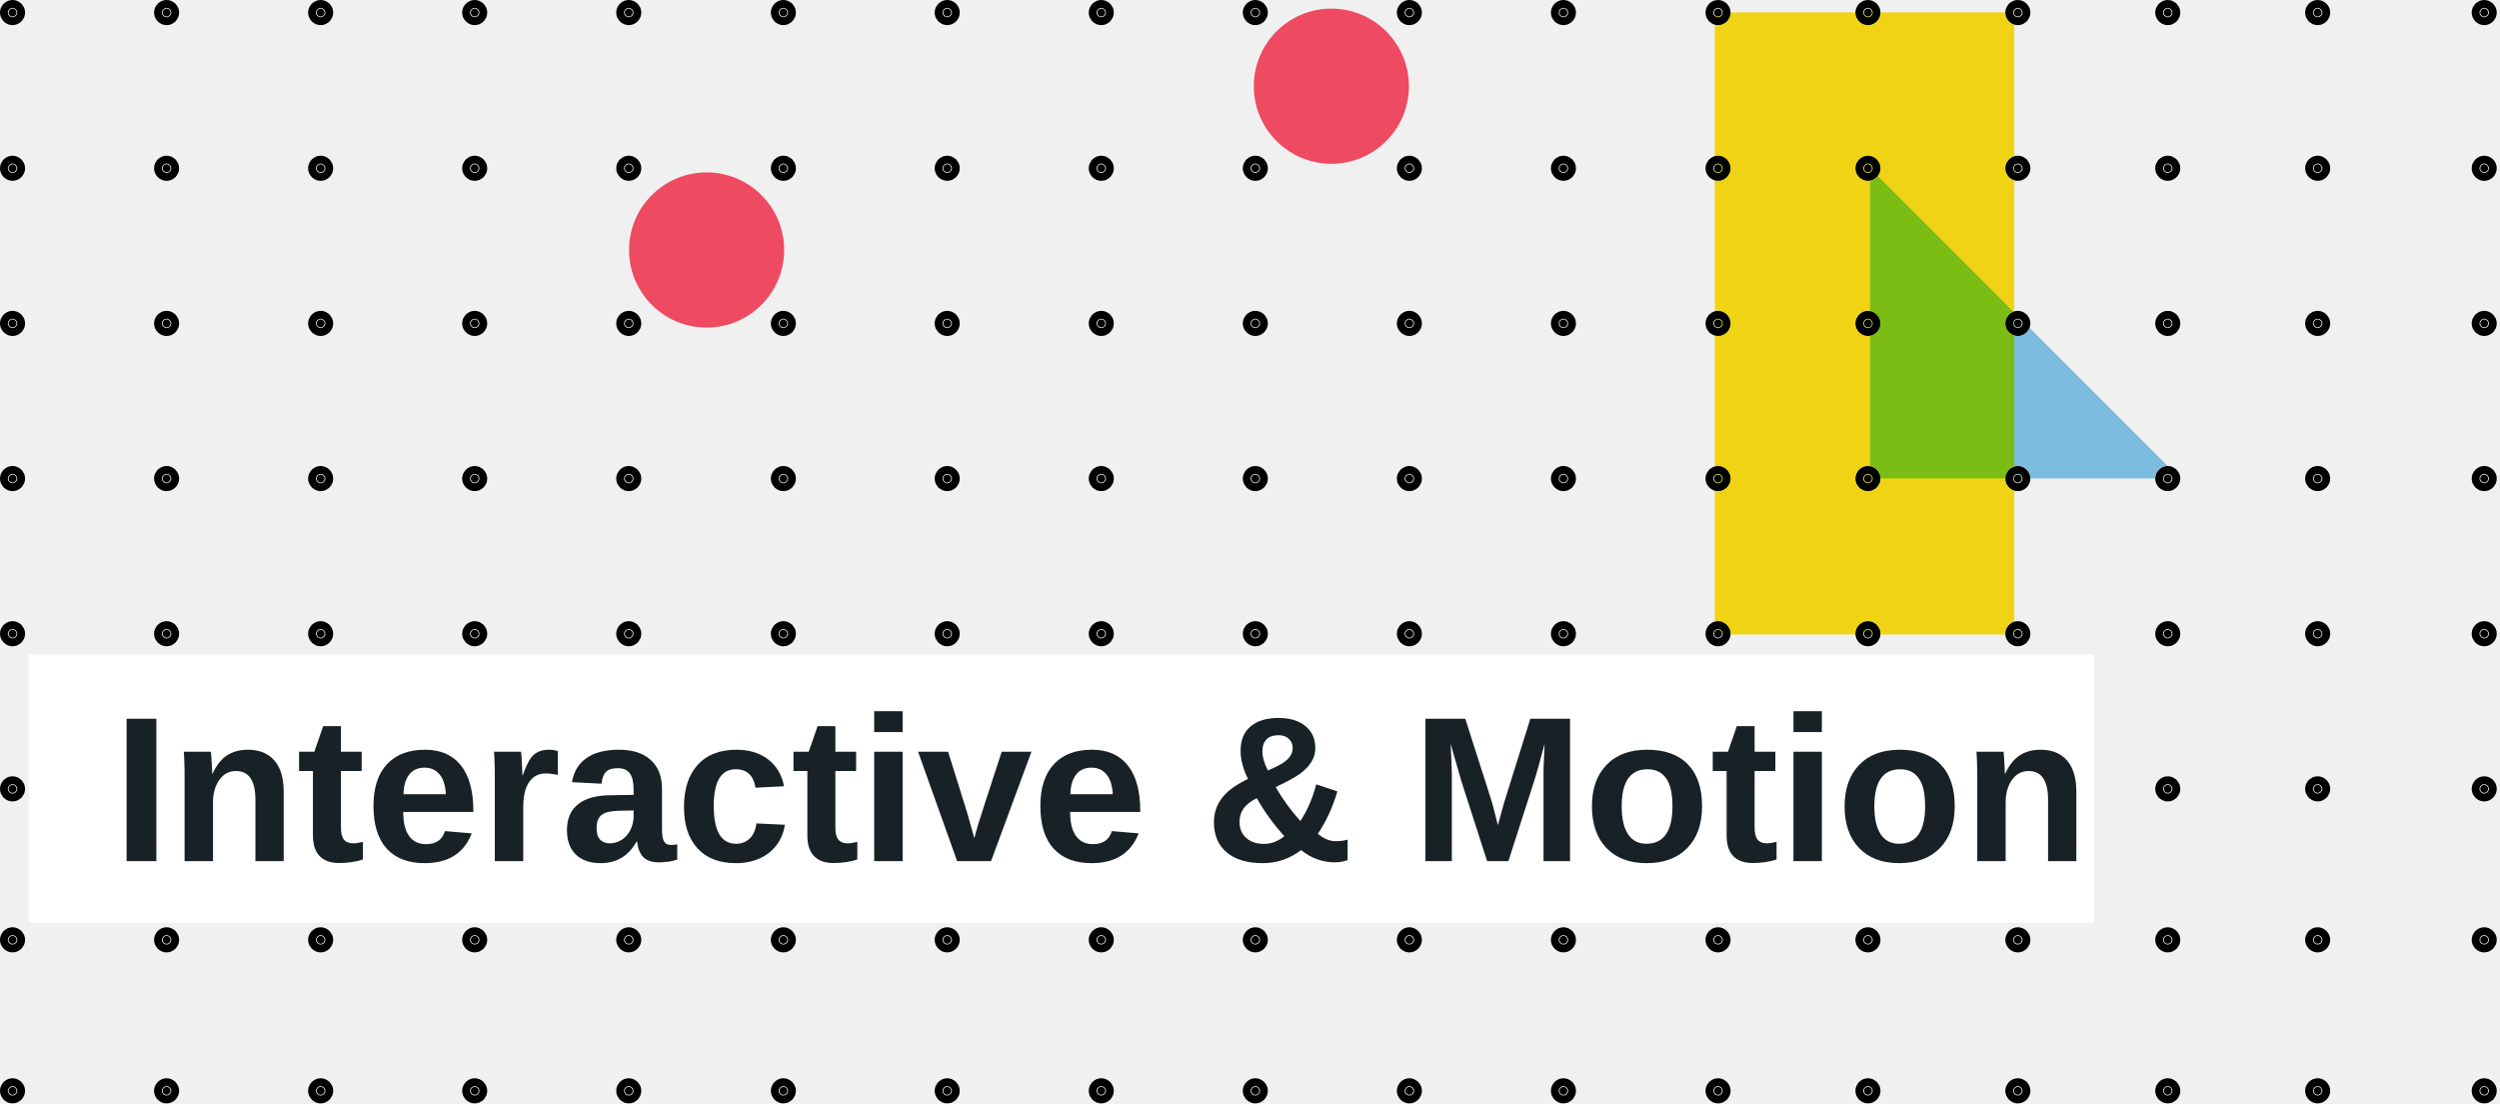
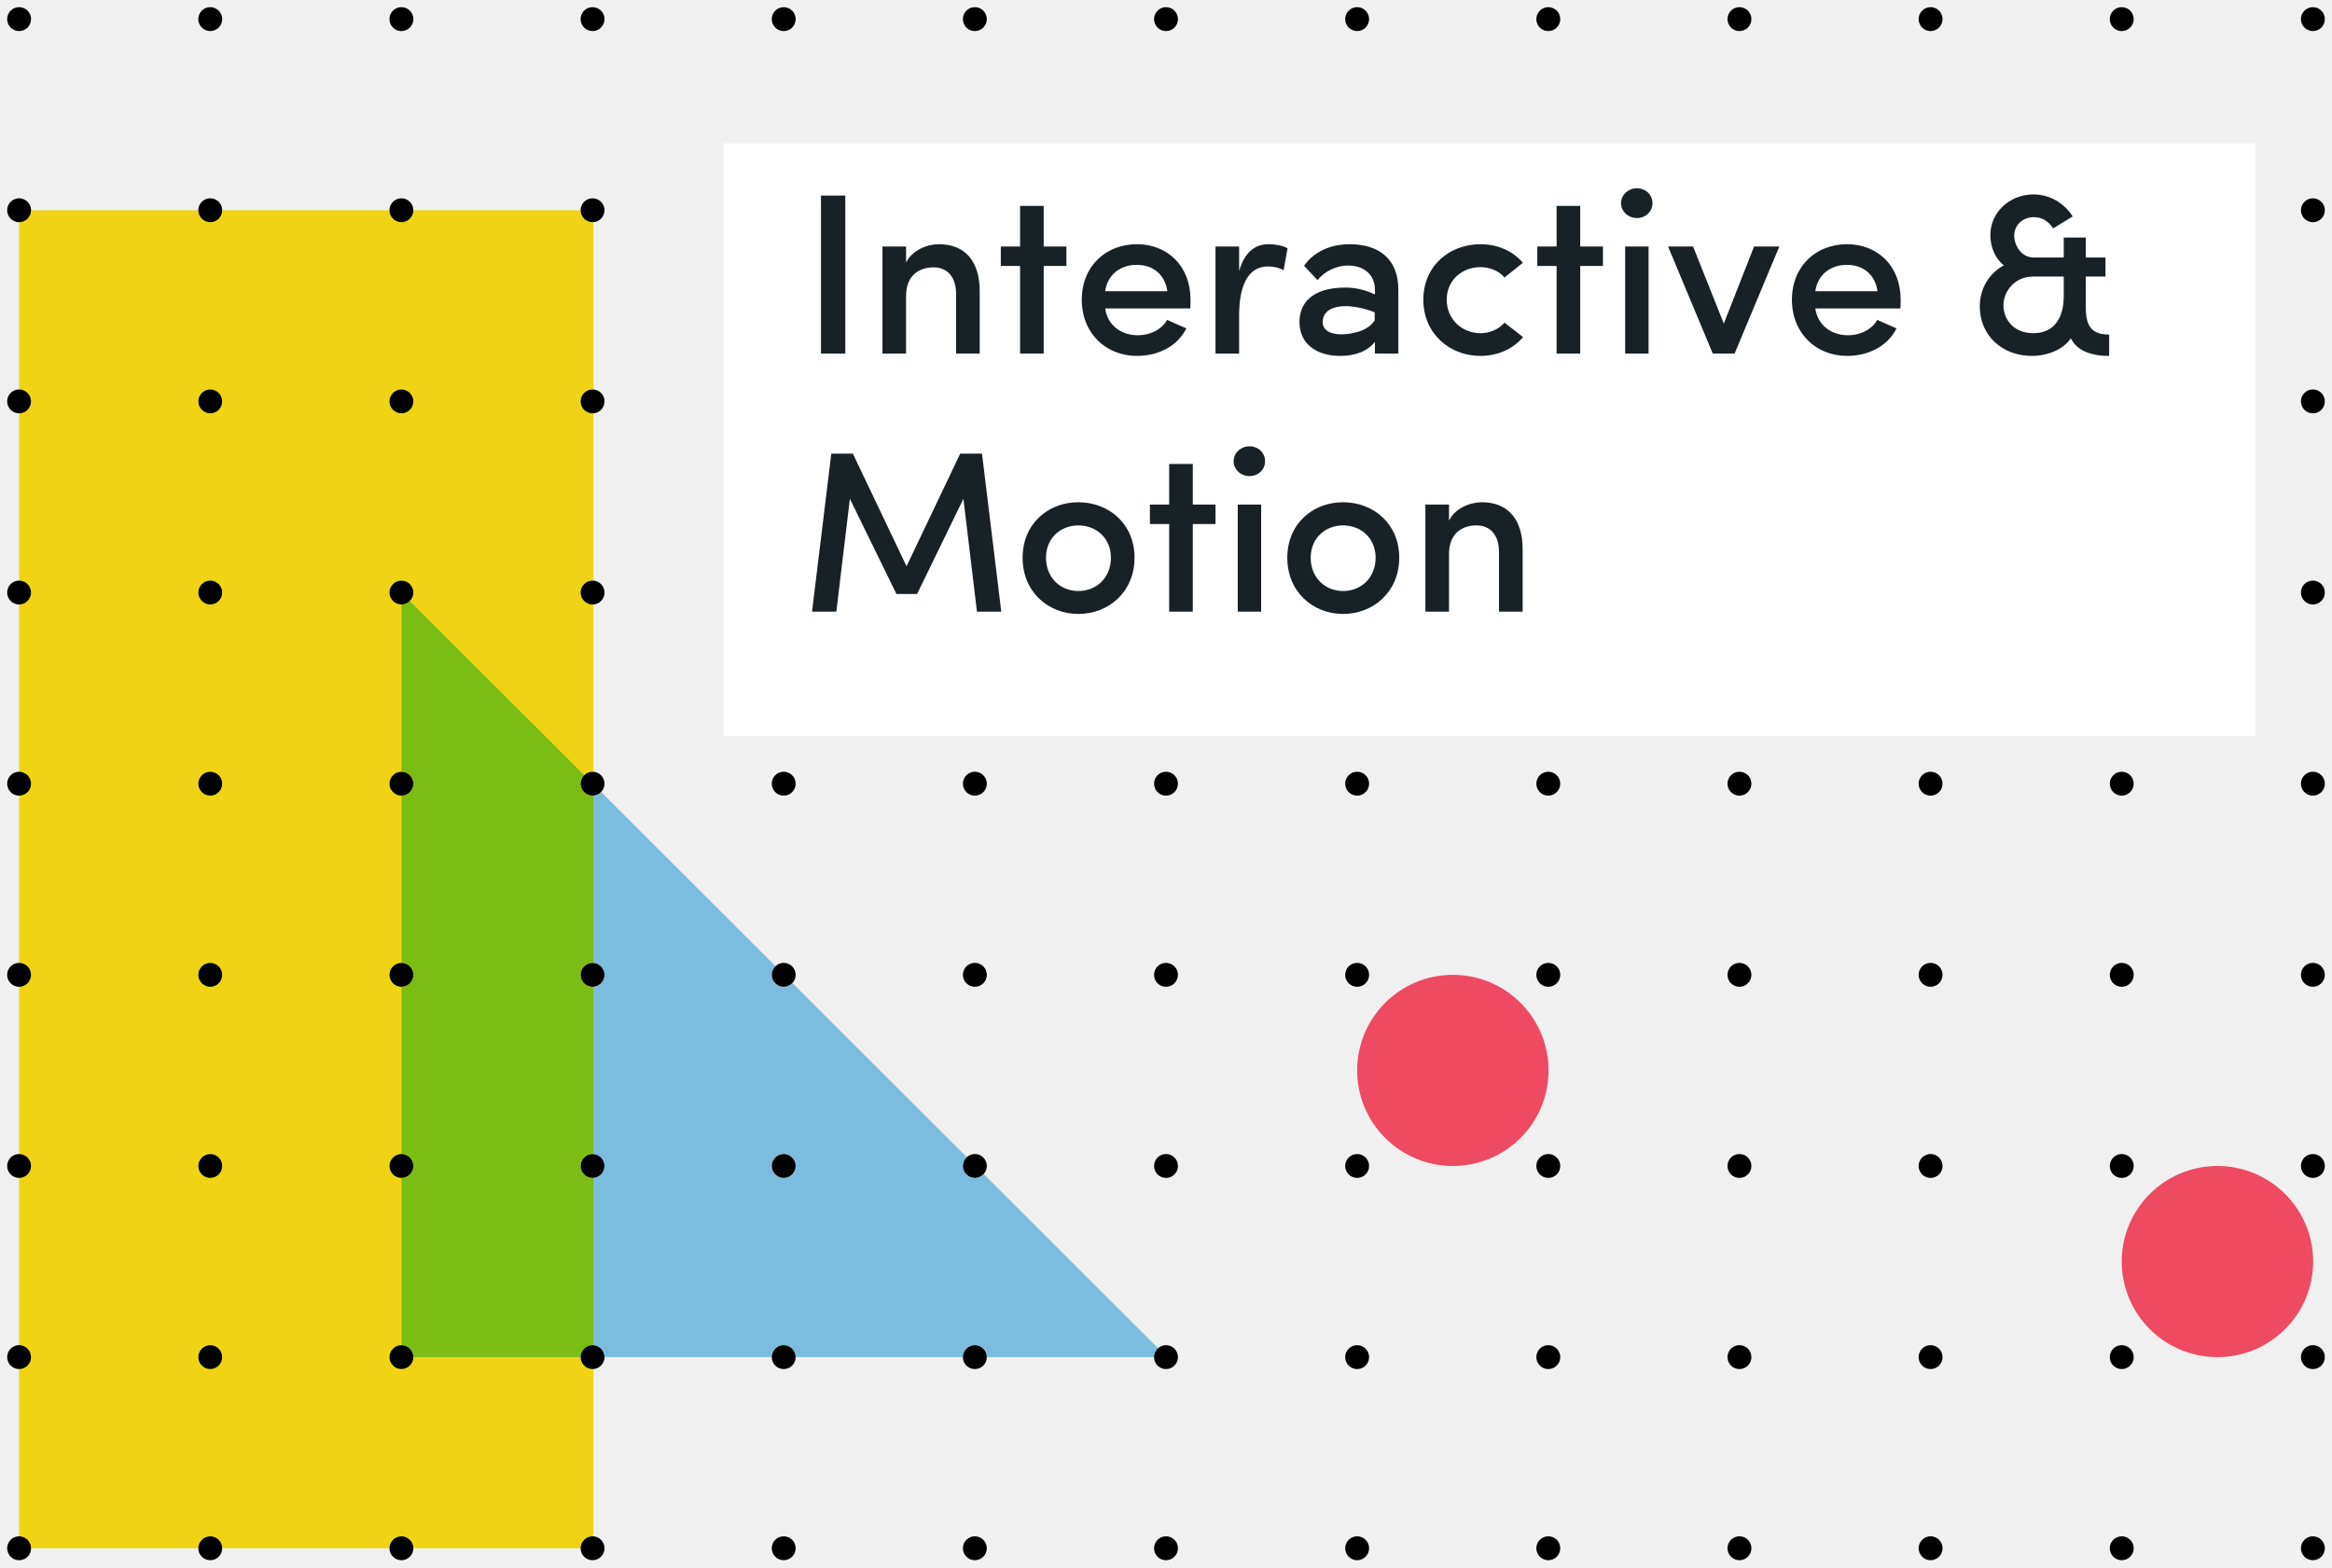
- <svg xmlns="http://www.w3.org/2000/svg" width="290px" height="128px" viewBox="0 0 290 128" version="1.1">
+ <svg xmlns="http://www.w3.org/2000/svg" width="244px" height="164px" viewBox="0 0 244 164" version="1.1">
  <defs />
-   <g id="Page-1" stroke="none" stroke-width="1" fill="none" fill-rule="evenodd">
+   <g id="Page-1-Copy" stroke="none" stroke-width="1" fill="none" fill-rule="evenodd">
    <g id="interactive-mobile">
-       <g id="Communication-Banner-Copy-5" transform="translate(1, 1)">
-         <g id="Block" stroke="#000000" stroke-width="2" fill="#000000">
-           <ellipse id="Oval" cx="89.907" cy="90.508" rx="0.455" ry="0.458" />
-           <ellipse id="Oval" cx="89.907" cy="72.511" rx="0.455" ry="0.458" />
-           <ellipse id="Oval" cx="89.907" cy="54.514" rx="0.455" ry="0.458" />
-           <ellipse id="Oval" cx="89.907" cy="36.517" rx="0.455" ry="0.458" />
-           <ellipse id="Oval" cx="89.907" cy="18.52" rx="0.455" ry="0.458" />
-           <ellipse id="Oval" cx="89.907" cy="0.458" rx="0.455" ry="0.458" />
-           <ellipse id="Oval" cx="71.965" cy="90.508" rx="0.455" ry="0.458" />
-           <ellipse id="Oval" cx="71.965" cy="72.511" rx="0.455" ry="0.458" />
-           <ellipse id="Oval" cx="71.965" cy="54.514" rx="0.455" ry="0.458" />
-           <ellipse id="Oval" cx="71.965" cy="36.517" rx="0.455" ry="0.458" />
-           <ellipse id="Oval" cx="71.965" cy="18.52" rx="0.455" ry="0.458" />
-           <ellipse id="Oval" cx="71.965" cy="0.458" rx="0.455" ry="0.458" />
-           <ellipse id="Oval" cx="54.087" cy="90.508" rx="0.455" ry="0.458" />
-           <ellipse id="Oval" cx="54.087" cy="72.511" rx="0.455" ry="0.458" />
-           <ellipse id="Oval" cx="54.087" cy="54.514" rx="0.455" ry="0.458" />
-           <ellipse id="Oval" cx="54.087" cy="36.517" rx="0.455" ry="0.458" />
-           <ellipse id="Oval" cx="54.087" cy="18.52" rx="0.455" ry="0.458" />
-           <ellipse id="Oval" cx="54.087" cy="0.458" rx="0.455" ry="0.458" />
-           <ellipse id="Oval" cx="36.21" cy="90.508" rx="0.455" ry="0.458" />
-           <ellipse id="Oval" cx="36.21" cy="72.511" rx="0.455" ry="0.458" />
-           <ellipse id="Oval" cx="36.21" cy="54.514" rx="0.455" ry="0.458" />
-           <ellipse id="Oval" cx="36.21" cy="36.517" rx="0.455" ry="0.458" />
-           <ellipse id="Oval" cx="36.21" cy="18.52" rx="0.455" ry="0.458" />
-           <ellipse id="Oval" cx="36.21" cy="0.458" rx="0.455" ry="0.458" />
-           <ellipse id="Oval" cx="18.332" cy="90.508" rx="0.455" ry="0.458" />
-           <ellipse id="Oval" cx="18.332" cy="72.511" rx="0.455" ry="0.458" />
-           <ellipse id="Oval" cx="18.332" cy="54.514" rx="0.455" ry="0.458" />
-           <ellipse id="Oval" cx="18.332" cy="36.517" rx="0.455" ry="0.458" />
-           <ellipse id="Oval" cx="18.332" cy="18.52" rx="0.455" ry="0.458" />
-           <ellipse id="Oval" cx="18.332" cy="0.458" rx="0.455" ry="0.458" />
-           <ellipse id="Oval" cx="0.455" cy="90.508" rx="0.455" ry="0.458" />
-           <ellipse id="Oval" cx="0.455" cy="72.511" rx="0.455" ry="0.458" />
-           <ellipse id="Oval" cx="0.455" cy="54.514" rx="0.455" ry="0.458" />
-           <ellipse id="Oval" cx="0.455" cy="36.517" rx="0.455" ry="0.458" />
-           <ellipse id="Oval" cx="0.455" cy="18.52" rx="0.455" ry="0.458" />
-           <ellipse id="Oval" cx="0.455" cy="0.458" rx="0.455" ry="0.458" />
-           <ellipse id="Oval" cx="198.373" cy="90.508" rx="0.455" ry="0.458" />
-           <ellipse id="Oval" cx="198.373" cy="72.511" rx="0.455" ry="0.458" />
-           <ellipse id="Oval" cx="198.373" cy="54.514" rx="0.455" ry="0.458" />
-           <ellipse id="Oval" cx="198.373" cy="36.517" rx="0.455" ry="0.458" />
-           <ellipse id="Oval" cx="198.373" cy="18.52" rx="0.455" ry="0.458" />
-           <ellipse id="Oval" cx="198.373" cy="0.458" rx="0.455" ry="0.458" />
-           <ellipse id="Oval" cx="215.769" cy="90.508" rx="0.455" ry="0.458" />
-           <ellipse id="Oval" cx="215.769" cy="72.511" rx="0.455" ry="0.458" />
-           <ellipse id="Oval" cx="215.769" cy="54.514" rx="0.455" ry="0.458" />
-           <ellipse id="Oval" cx="215.769" cy="36.517" rx="0.455" ry="0.458" />
-           <ellipse id="Oval" cx="215.769" cy="18.52" rx="0.455" ry="0.458" />
-           <ellipse id="Oval" cx="215.769" cy="0.458" rx="0.455" ry="0.458" />
-           <ellipse id="Oval" cx="233.165" cy="90.508" rx="0.455" ry="0.458" />
-           <ellipse id="Oval" cx="233.165" cy="72.511" rx="0.455" ry="0.458" />
-           <ellipse id="Oval" cx="233.165" cy="54.514" rx="0.455" ry="0.458" />
-           <ellipse id="Oval" cx="233.165" cy="36.517" rx="0.455" ry="0.458" />
-           <ellipse id="Oval" cx="233.165" cy="18.52" rx="0.455" ry="0.458" />
-           <ellipse id="Oval" cx="233.165" cy="0.458" rx="0.455" ry="0.458" />
-           <ellipse id="Oval" cx="250.561" cy="90.508" rx="0.455" ry="0.458" />
-           <ellipse id="Oval" cx="250.561" cy="72.511" rx="0.455" ry="0.458" />
-           <ellipse id="Oval" cx="250.561" cy="54.514" rx="0.455" ry="0.458" />
-           <ellipse id="Oval" cx="250.561" cy="36.517" rx="0.455" ry="0.458" />
-           <ellipse id="Oval" cx="250.561" cy="18.52" rx="0.455" ry="0.458" />
-           <ellipse id="Oval" cx="250.561" cy="0.458" rx="0.455" ry="0.458" />
-           <ellipse id="Oval" cx="267.957" cy="90.508" rx="0.455" ry="0.458" />
-           <ellipse id="Oval" cx="267.957" cy="72.511" rx="0.455" ry="0.458" />
-           <ellipse id="Oval" cx="267.957" cy="54.514" rx="0.455" ry="0.458" />
-           <ellipse id="Oval" cx="267.957" cy="36.517" rx="0.455" ry="0.458" />
-           <ellipse id="Oval" cx="267.957" cy="18.52" rx="0.455" ry="0.458" />
-           <ellipse id="Oval" cx="267.957" cy="0.458" rx="0.455" ry="0.458" />
-           <ellipse id="Oval" cx="287.286" cy="90.508" rx="0.455" ry="0.458" />
-           <ellipse id="Oval" cx="287.286" cy="72.511" rx="0.455" ry="0.458" />
-           <ellipse id="Oval" cx="287.286" cy="54.514" rx="0.455" ry="0.458" />
-           <ellipse id="Oval" cx="287.286" cy="36.517" rx="0.455" ry="0.458" />
-           <ellipse id="Oval" cx="287.286" cy="18.52" rx="0.455" ry="0.458" />
-           <ellipse id="Oval" cx="287.286" cy="0.458" rx="0.455" ry="0.458" />
-           <ellipse id="Oval" cx="180.431" cy="90.508" rx="0.455" ry="0.458" />
-           <ellipse id="Oval" cx="180.431" cy="72.511" rx="0.455" ry="0.458" />
-           <ellipse id="Oval" cx="180.431" cy="54.514" rx="0.455" ry="0.458" />
-           <ellipse id="Oval" cx="180.431" cy="36.517" rx="0.455" ry="0.458" />
-           <ellipse id="Oval" cx="180.431" cy="18.52" rx="0.455" ry="0.458" />
-           <ellipse id="Oval" cx="180.431" cy="0.458" rx="0.455" ry="0.458" />
-           <ellipse id="Oval" cx="162.554" cy="90.508" rx="0.455" ry="0.458" />
-           <ellipse id="Oval" cx="162.554" cy="72.511" rx="0.455" ry="0.458" />
-           <ellipse id="Oval" cx="162.554" cy="54.514" rx="0.455" ry="0.458" />
-           <ellipse id="Oval" cx="162.554" cy="36.517" rx="0.455" ry="0.458" />
-           <ellipse id="Oval" cx="162.554" cy="18.52" rx="0.455" ry="0.458" />
-           <ellipse id="Oval" cx="162.554" cy="0.458" rx="0.455" ry="0.458" />
-           <ellipse id="Oval" cx="144.676" cy="90.508" rx="0.455" ry="0.458" />
-           <ellipse id="Oval" cx="144.676" cy="72.511" rx="0.455" ry="0.458" />
-           <ellipse id="Oval" cx="144.676" cy="54.514" rx="0.455" ry="0.458" />
-           <ellipse id="Oval" cx="144.676" cy="36.517" rx="0.455" ry="0.458" />
-           <ellipse id="Oval" cx="144.676" cy="18.52" rx="0.455" ry="0.458" />
-           <ellipse id="Oval" cx="144.676" cy="0.458" rx="0.455" ry="0.458" />
-           <ellipse id="Oval" cx="126.799" cy="90.508" rx="0.455" ry="0.458" />
-           <ellipse id="Oval" cx="126.799" cy="72.511" rx="0.455" ry="0.458" />
-           <ellipse id="Oval" cx="126.799" cy="54.514" rx="0.455" ry="0.458" />
-           <ellipse id="Oval" cx="126.799" cy="36.517" rx="0.455" ry="0.458" />
-           <ellipse id="Oval" cx="126.799" cy="18.52" rx="0.455" ry="0.458" />
-           <ellipse id="Oval" cx="126.799" cy="0.458" rx="0.455" ry="0.458" />
-           <ellipse id="Oval" cx="108.921" cy="90.508" rx="0.455" ry="0.458" />
-           <ellipse id="Oval" cx="89.907" cy="108.021" rx="0.455" ry="0.458" />
-           <ellipse id="Oval" cx="71.965" cy="108.021" rx="0.455" ry="0.458" />
-           <ellipse id="Oval" cx="54.087" cy="108.021" rx="0.455" ry="0.458" />
-           <ellipse id="Oval" cx="36.21" cy="108.021" rx="0.455" ry="0.458" />
-           <ellipse id="Oval" cx="18.332" cy="108.021" rx="0.455" ry="0.458" />
-           <ellipse id="Oval" cx="0.455" cy="108.021" rx="0.455" ry="0.458" />
-           <ellipse id="Oval" cx="198.373" cy="108.021" rx="0.455" ry="0.458" />
-           <ellipse id="Oval" cx="215.769" cy="108.021" rx="0.455" ry="0.458" />
-           <ellipse id="Oval" cx="233.165" cy="108.021" rx="0.455" ry="0.458" />
-           <ellipse id="Oval" cx="250.561" cy="108.021" rx="0.455" ry="0.458" />
-           <ellipse id="Oval" cx="267.957" cy="108.021" rx="0.455" ry="0.458" />
-           <ellipse id="Oval" cx="287.286" cy="108.021" rx="0.455" ry="0.458" />
-           <ellipse id="Oval" cx="180.431" cy="108.021" rx="0.455" ry="0.458" />
-           <ellipse id="Oval" cx="162.554" cy="108.021" rx="0.455" ry="0.458" />
-           <ellipse id="Oval" cx="144.676" cy="108.021" rx="0.455" ry="0.458" />
-           <ellipse id="Oval" cx="126.799" cy="108.021" rx="0.455" ry="0.458" />
-           <ellipse id="Oval" cx="108.921" cy="108.021" rx="0.455" ry="0.458" />
-           <ellipse id="Oval" cx="89.907" cy="125.535" rx="0.455" ry="0.458" />
-           <ellipse id="Oval" cx="71.965" cy="125.535" rx="0.455" ry="0.458" />
-           <ellipse id="Oval" cx="54.087" cy="125.535" rx="0.455" ry="0.458" />
-           <ellipse id="Oval" cx="36.21" cy="125.535" rx="0.455" ry="0.458" />
-           <ellipse id="Oval" cx="18.332" cy="125.535" rx="0.455" ry="0.458" />
-           <ellipse id="Oval" cx="0.455" cy="125.535" rx="0.455" ry="0.458" />
-           <ellipse id="Oval" cx="198.373" cy="125.535" rx="0.455" ry="0.458" />
-           <ellipse id="Oval" cx="215.769" cy="125.535" rx="0.455" ry="0.458" />
-           <ellipse id="Oval" cx="233.165" cy="125.535" rx="0.455" ry="0.458" />
-           <ellipse id="Oval" cx="250.561" cy="125.535" rx="0.455" ry="0.458" />
-           <ellipse id="Oval" cx="267.957" cy="125.535" rx="0.455" ry="0.458" />
-           <ellipse id="Oval" cx="287.286" cy="125.535" rx="0.455" ry="0.458" />
-           <ellipse id="Oval" cx="180.431" cy="125.535" rx="0.455" ry="0.458" />
-           <ellipse id="Oval" cx="162.554" cy="125.535" rx="0.455" ry="0.458" />
-           <ellipse id="Oval" cx="144.676" cy="125.535" rx="0.455" ry="0.458" />
-           <ellipse id="Oval" cx="126.799" cy="125.535" rx="0.455" ry="0.458" />
-           <ellipse id="Oval" cx="108.921" cy="125.535" rx="0.455" ry="0.458" />
-           <ellipse id="Oval" cx="108.921" cy="72.511" rx="0.455" ry="0.458" />
-           <ellipse id="Oval" cx="108.921" cy="54.514" rx="0.455" ry="0.458" />
-           <ellipse id="Oval" cx="108.921" cy="36.517" rx="0.455" ry="0.458" />
-           <ellipse id="Oval" cx="108.921" cy="18.52" rx="0.455" ry="0.458" />
-           <ellipse id="Oval" cx="108.921" cy="0.458" rx="0.455" ry="0.458" />
+       <g id="Group-5">
+         <g id="Group-12-Copy-3" transform="translate(0.5, 0.5)">
+           <g id="Dot-Copy-946" transform="translate(240, 160)">
+             <rect id="Grid-Unit" x="0" y="0" width="20" height="20" />
+             <circle id="Dot" fill="#000000" cx="1.5" cy="1.5" r="1.25" />
+           </g>
+           <g id="Dot-Copy-945" transform="translate(220, 160)">
+             <rect id="Grid-Unit" x="0" y="0" width="20" height="20" />
+             <circle id="Dot" fill="#000000" cx="1.5" cy="1.5" r="1.25" />
+           </g>
+           <g id="Dot-Copy-944" transform="translate(200, 160)">
+             <rect id="Grid-Unit" x="0" y="0" width="20" height="20" />
+             <circle id="Dot" fill="#000000" cx="1.5" cy="1.5" r="1.25" />
+           </g>
+           <g id="Dot-Copy-943" transform="translate(180, 160)">
+             <rect id="Grid-Unit" x="0" y="0" width="20" height="20" />
+             <circle id="Dot" fill="#000000" cx="1.5" cy="1.5" r="1.25" />
+           </g>
+           <g id="Dot-Copy-942" transform="translate(160, 160)">
+             <rect id="Grid-Unit" x="0" y="0" width="20" height="20" />
+             <circle id="Dot" fill="#000000" cx="1.5" cy="1.5" r="1.25" />
+           </g>
+           <g id="Dot-Copy-941" transform="translate(140, 160)">
+             <rect id="Grid-Unit" x="0" y="0" width="20" height="20" />
+             <circle id="Dot" fill="#000000" cx="1.5" cy="1.5" r="1.25" />
+           </g>
+           <g id="Dot-Copy-940" transform="translate(120, 160)">
+             <rect id="Grid-Unit" x="0" y="0" width="20" height="20" />
+             <circle id="Dot" fill="#000000" cx="1.5" cy="1.5" r="1.25" />
+           </g>
+           <g id="Dot-Copy-939" transform="translate(100, 160)">
+             <rect id="Grid-Unit" x="0" y="0" width="20" height="20" />
+             <circle id="Dot" fill="#000000" cx="1.5" cy="1.5" r="1.25" />
+           </g>
+           <g id="Dot-Copy-938" transform="translate(80, 160)">
+             <rect id="Grid-Unit" x="0" y="0" width="20" height="20" />
+             <circle id="Dot" fill="#000000" cx="1.5" cy="1.5" r="1.25" />
+           </g>
+           <g id="Dot-Copy-937" transform="translate(60, 160)">
+             <rect id="Grid-Unit" x="0" y="0" width="20" height="20" />
+             <circle id="Dot" fill="#000000" cx="1.5" cy="1.5" r="1.25" />
+           </g>
+           <g id="Dot-Copy-936" transform="translate(40, 160)">
+             <rect id="Grid-Unit" x="0" y="0" width="20" height="20" />
+             <circle id="Dot" fill="#000000" cx="1.5" cy="1.5" r="1.25" />
+           </g>
+           <g id="Dot-Copy-935" transform="translate(20, 160)">
+             <rect id="Grid-Unit" x="0" y="0" width="20" height="20" />
+             <circle id="Dot" fill="#000000" cx="1.5" cy="1.5" r="1.25" />
+           </g>
+           <g id="Dot-Copy-934" transform="translate(0, 160)">
+             <rect id="Grid-Unit" x="0" y="0" width="20" height="20" />
+             <circle id="Dot" fill="#000000" cx="1.5" cy="1.5" r="1.25" />
+           </g>
+           <g id="Dot-Copy-932" transform="translate(240, 140)">
+             <rect id="Grid-Unit" x="0" y="0" width="20" height="20" />
+             <circle id="Dot" fill="#000000" cx="1.5" cy="1.5" r="1.25" />
+           </g>
+           <g id="Dot-Copy-931" transform="translate(220, 140)">
+             <rect id="Grid-Unit" x="0" y="0" width="20" height="20" />
+             <circle id="Dot" fill="#000000" cx="1.5" cy="1.5" r="1.25" />
+           </g>
+           <g id="Dot-Copy-930" transform="translate(200, 140)">
+             <rect id="Grid-Unit" x="0" y="0" width="20" height="20" />
+             <circle id="Dot" fill="#000000" cx="1.5" cy="1.5" r="1.25" />
+           </g>
+           <g id="Dot-Copy-929" transform="translate(180, 140)">
+             <rect id="Grid-Unit" x="0" y="0" width="20" height="20" />
+             <circle id="Dot" fill="#000000" cx="1.5" cy="1.5" r="1.25" />
+           </g>
+           <g id="Dot-Copy-928" transform="translate(160, 140)">
+             <rect id="Grid-Unit" x="0" y="0" width="20" height="20" />
+             <circle id="Dot" fill="#000000" cx="1.5" cy="1.5" r="1.25" />
+           </g>
+           <g id="Dot-Copy-927" transform="translate(140, 140)">
+             <rect id="Grid-Unit" x="0" y="0" width="20" height="20" />
+             <circle id="Dot" fill="#000000" cx="1.5" cy="1.5" r="1.25" />
+           </g>
+           <g id="Dot-Copy-926" transform="translate(120, 140)">
+             <rect id="Grid-Unit" x="0" y="0" width="20" height="20" />
+             <circle id="Dot" fill="#000000" cx="1.5" cy="1.5" r="1.25" />
+           </g>
+           <g id="Dot-Copy-925" transform="translate(100, 140)">
+             <rect id="Grid-Unit" x="0" y="0" width="20" height="20" />
+             <circle id="Dot" fill="#000000" cx="1.5" cy="1.5" r="1.25" />
+           </g>
+           <g id="Dot-Copy-924" transform="translate(80, 140)">
+             <rect id="Grid-Unit" x="0" y="0" width="20" height="20" />
+             <circle id="Dot" fill="#000000" cx="1.5" cy="1.5" r="1.25" />
+           </g>
+           <g id="Dot-Copy-923" transform="translate(60, 140)">
+             <rect id="Grid-Unit" x="0" y="0" width="20" height="20" />
+             <circle id="Dot" fill="#000000" cx="1.5" cy="1.5" r="1.25" />
+           </g>
+           <g id="Dot-Copy-922" transform="translate(40, 140)">
+             <rect id="Grid-Unit" x="0" y="0" width="20" height="20" />
+             <circle id="Dot" fill="#000000" cx="1.5" cy="1.5" r="1.25" />
+           </g>
+           <g id="Dot-Copy-921" transform="translate(20, 140)">
+             <rect id="Grid-Unit" x="0" y="0" width="20" height="20" />
+             <circle id="Dot" fill="#000000" cx="1.5" cy="1.5" r="1.25" />
+           </g>
+           <g id="Dot-Copy-920" transform="translate(0, 140)">
+             <rect id="Grid-Unit" x="0" y="0" width="20" height="20" />
+             <circle id="Dot" fill="#000000" cx="1.5" cy="1.5" r="1.25" />
+           </g>
+           <g id="Dot-Copy-918" transform="translate(240, 120)">
+             <rect id="Grid-Unit" x="0" y="0" width="20" height="20" />
+             <circle id="Dot" fill="#000000" cx="1.5" cy="1.5" r="1.25" />
+           </g>
+           <g id="Dot-Copy-917" transform="translate(220, 120)">
+             <rect id="Grid-Unit" x="0" y="0" width="20" height="20" />
+             <circle id="Dot" fill="#000000" cx="1.5" cy="1.5" r="1.25" />
+           </g>
+           <g id="Dot-Copy-916" transform="translate(200, 120)">
+             <rect id="Grid-Unit" x="0" y="0" width="20" height="20" />
+             <circle id="Dot" fill="#000000" cx="1.5" cy="1.5" r="1.25" />
+           </g>
+           <g id="Dot-Copy-915" transform="translate(180, 120)">
+             <rect id="Grid-Unit" x="0" y="0" width="20" height="20" />
+             <circle id="Dot" fill="#000000" cx="1.5" cy="1.5" r="1.25" />
+           </g>
+           <g id="Dot-Copy-914" transform="translate(160, 120)">
+             <rect id="Grid-Unit" x="0" y="0" width="20" height="20" />
+             <circle id="Dot" fill="#000000" cx="1.5" cy="1.5" r="1.25" />
+           </g>
+           <g id="Dot-Copy-913" transform="translate(140, 120)">
+             <rect id="Grid-Unit" x="0" y="0" width="20" height="20" />
+             <circle id="Dot" fill="#000000" cx="1.5" cy="1.5" r="1.25" />
+           </g>
+           <g id="Dot-Copy-912" transform="translate(120, 120)">
+             <rect id="Grid-Unit" x="0" y="0" width="20" height="20" />
+             <circle id="Dot" fill="#000000" cx="1.5" cy="1.5" r="1.25" />
+           </g>
+           <g id="Dot-Copy-911" transform="translate(100, 120)">
+             <rect id="Grid-Unit" x="0" y="0" width="20" height="20" />
+             <circle id="Dot" fill="#000000" cx="1.5" cy="1.5" r="1.25" />
+           </g>
+           <g id="Dot-Copy-910" transform="translate(80, 120)">
+             <rect id="Grid-Unit" x="0" y="0" width="20" height="20" />
+             <circle id="Dot" fill="#000000" cx="1.5" cy="1.5" r="1.25" />
+           </g>
+           <g id="Dot-Copy-909" transform="translate(60, 120)">
+             <rect id="Grid-Unit" x="0" y="0" width="20" height="20" />
+             <circle id="Dot" fill="#000000" cx="1.5" cy="1.5" r="1.25" />
+           </g>
+           <g id="Dot-Copy-908" transform="translate(40, 120)">
+             <rect id="Grid-Unit" x="0" y="0" width="20" height="20" />
+             <circle id="Dot" fill="#000000" cx="1.5" cy="1.5" r="1.25" />
+           </g>
+           <g id="Dot-Copy-907" transform="translate(20, 120)">
+             <rect id="Grid-Unit" x="0" y="0" width="20" height="20" />
+             <circle id="Dot" fill="#000000" cx="1.5" cy="1.5" r="1.25" />
+           </g>
+           <g id="Dot-Copy-906" transform="translate(0, 120)">
+             <rect id="Grid-Unit" x="0" y="0" width="20" height="20" />
+             <circle id="Dot" fill="#000000" cx="1.5" cy="1.5" r="1.25" />
+           </g>
+           <g id="Dot-Copy-904" transform="translate(240, 100)">
+             <rect id="Grid-Unit" x="0" y="0" width="20" height="20" />
+             <circle id="Dot" fill="#000000" cx="1.5" cy="1.5" r="1.25" />
+           </g>
+           <g id="Dot-Copy-903" transform="translate(220, 100)">
+             <rect id="Grid-Unit" x="0" y="0" width="20" height="20" />
+             <circle id="Dot" fill="#000000" cx="1.5" cy="1.5" r="1.25" />
+           </g>
+           <g id="Dot-Copy-902" transform="translate(200, 100)">
+             <rect id="Grid-Unit" x="0" y="0" width="20" height="20" />
+             <circle id="Dot" fill="#000000" cx="1.5" cy="1.5" r="1.25" />
+           </g>
+           <g id="Dot-Copy-901" transform="translate(180, 100)">
+             <rect id="Grid-Unit" x="0" y="0" width="20" height="20" />
+             <circle id="Dot" fill="#000000" cx="1.5" cy="1.5" r="1.25" />
+           </g>
+           <g id="Dot-Copy-900" transform="translate(160, 100)">
+             <rect id="Grid-Unit" x="0" y="0" width="20" height="20" />
+             <circle id="Dot" fill="#000000" cx="1.5" cy="1.5" r="1.25" />
+           </g>
+           <g id="Dot-Copy-899" transform="translate(140, 100)">
+             <rect id="Grid-Unit" x="0" y="0" width="20" height="20" />
+             <circle id="Dot" fill="#000000" cx="1.5" cy="1.5" r="1.25" />
+           </g>
+           <g id="Dot-Copy-898" transform="translate(120, 100)">
+             <rect id="Grid-Unit" x="0" y="0" width="20" height="20" />
+             <circle id="Dot" fill="#000000" cx="1.5" cy="1.5" r="1.25" />
+           </g>
+           <g id="Dot-Copy-897" transform="translate(100, 100)">
+             <rect id="Grid-Unit" x="0" y="0" width="20" height="20" />
+             <circle id="Dot" fill="#000000" cx="1.5" cy="1.5" r="1.25" />
+           </g>
+           <g id="Dot-Copy-896" transform="translate(80, 100)">
+             <rect id="Grid-Unit" x="0" y="0" width="20" height="20" />
+             <circle id="Dot" fill="#000000" cx="1.5" cy="1.5" r="1.25" />
+           </g>
+           <g id="Dot-Copy-895" transform="translate(60, 100)">
+             <rect id="Grid-Unit" x="0" y="0" width="20" height="20" />
+             <circle id="Dot" fill="#000000" cx="1.5" cy="1.5" r="1.25" />
+           </g>
+           <g id="Dot-Copy-894" transform="translate(40, 100)">
+             <rect id="Grid-Unit" x="0" y="0" width="20" height="20" />
+             <circle id="Dot" fill="#000000" cx="1.5" cy="1.5" r="1.25" />
+           </g>
+           <g id="Dot-Copy-893" transform="translate(20, 100)">
+             <rect id="Grid-Unit" x="0" y="0" width="20" height="20" />
+             <circle id="Dot" fill="#000000" cx="1.5" cy="1.5" r="1.25" />
+           </g>
+           <g id="Dot-Copy-892" transform="translate(0, 100)">
+             <rect id="Grid-Unit" x="0" y="0" width="20" height="20" />
+             <circle id="Dot" fill="#000000" cx="1.5" cy="1.5" r="1.25" />
+           </g>
+           <g id="Dot-Copy-890" transform="translate(240, 80)">
+             <rect id="Grid-Unit" x="0" y="0" width="20" height="20" />
+             <circle id="Dot" fill="#000000" cx="1.5" cy="1.5" r="1.25" />
+           </g>
+           <g id="Dot-Copy-889" transform="translate(220, 80)">
+             <rect id="Grid-Unit" x="0" y="0" width="20" height="20" />
+             <circle id="Dot" fill="#000000" cx="1.5" cy="1.5" r="1.25" />
+           </g>
+           <g id="Dot-Copy-888" transform="translate(200, 80)">
+             <rect id="Grid-Unit" x="0" y="0" width="20" height="20" />
+             <circle id="Dot" fill="#000000" cx="1.5" cy="1.5" r="1.25" />
+           </g>
+           <g id="Dot-Copy-887" transform="translate(180, 80)">
+             <rect id="Grid-Unit" x="0" y="0" width="20" height="20" />
+             <circle id="Dot" fill="#000000" cx="1.5" cy="1.5" r="1.25" />
+           </g>
+           <g id="Dot-Copy-886" transform="translate(160, 80)">
+             <rect id="Grid-Unit" x="0" y="0" width="20" height="20" />
+             <circle id="Dot" fill="#000000" cx="1.5" cy="1.5" r="1.25" />
+           </g>
+           <g id="Dot-Copy-885" transform="translate(140, 80)">
+             <rect id="Grid-Unit" x="0" y="0" width="20" height="20" />
+             <circle id="Dot" fill="#000000" cx="1.5" cy="1.5" r="1.25" />
+           </g>
+           <g id="Dot-Copy-884" transform="translate(120, 80)">
+             <rect id="Grid-Unit" x="0" y="0" width="20" height="20" />
+             <circle id="Dot" fill="#000000" cx="1.5" cy="1.5" r="1.25" />
+           </g>
+           <g id="Dot-Copy-883" transform="translate(100, 80)">
+             <rect id="Grid-Unit" x="0" y="0" width="20" height="20" />
+             <circle id="Dot" fill="#000000" cx="1.5" cy="1.5" r="1.25" />
+           </g>
+           <g id="Dot-Copy-882" transform="translate(80, 80)">
+             <rect id="Grid-Unit" x="0" y="0" width="20" height="20" />
+             <circle id="Dot" fill="#000000" cx="1.5" cy="1.5" r="1.25" />
+           </g>
+           <g id="Dot-Copy-881" transform="translate(60, 80)">
+             <rect id="Grid-Unit" x="0" y="0" width="20" height="20" />
+             <circle id="Dot" fill="#000000" cx="1.5" cy="1.5" r="1.25" />
+           </g>
+           <g id="Dot-Copy-880" transform="translate(40, 80)">
+             <rect id="Grid-Unit" x="0" y="0" width="20" height="20" />
+             <circle id="Dot" fill="#000000" cx="1.5" cy="1.5" r="1.25" />
+           </g>
+           <g id="Dot-Copy-879" transform="translate(20, 80)">
+             <rect id="Grid-Unit" x="0" y="0" width="20" height="20" />
+             <circle id="Dot" fill="#000000" cx="1.5" cy="1.5" r="1.25" />
+           </g>
+           <g id="Dot-Copy-878" transform="translate(0, 80)">
+             <rect id="Grid-Unit" x="0" y="0" width="20" height="20" />
+             <circle id="Dot" fill="#000000" cx="1.5" cy="1.5" r="1.25" />
+           </g>
+           <g id="Dot-Copy-876" transform="translate(240, 60)">
+             <rect id="Grid-Unit" x="0" y="0" width="20" height="20" />
+             <circle id="Dot" fill="#000000" cx="1.5" cy="1.5" r="1.25" />
+           </g>
+           <g id="Dot-Copy-875" transform="translate(220, 60)">
+             <rect id="Grid-Unit" x="0" y="0" width="20" height="20" />
+             <circle id="Dot" fill="#000000" cx="1.5" cy="1.5" r="1.25" />
+           </g>
+           <g id="Dot-Copy-874" transform="translate(200, 60)">
+             <rect id="Grid-Unit" x="0" y="0" width="20" height="20" />
+             <circle id="Dot" fill="#000000" cx="1.5" cy="1.5" r="1.25" />
+           </g>
+           <g id="Dot-Copy-873" transform="translate(180, 60)">
+             <rect id="Grid-Unit" x="0" y="0" width="20" height="20" />
+             <circle id="Dot" fill="#000000" cx="1.5" cy="1.5" r="1.25" />
+           </g>
+           <g id="Dot-Copy-872" transform="translate(160, 60)">
+             <rect id="Grid-Unit" x="0" y="0" width="20" height="20" />
+             <circle id="Dot" fill="#000000" cx="1.5" cy="1.5" r="1.25" />
+           </g>
+           <g id="Dot-Copy-871" transform="translate(140, 60)">
+             <rect id="Grid-Unit" x="0" y="0" width="20" height="20" />
+             <circle id="Dot" fill="#000000" cx="1.5" cy="1.5" r="1.25" />
+           </g>
+           <g id="Dot-Copy-870" transform="translate(120, 60)">
+             <rect id="Grid-Unit" x="0" y="0" width="20" height="20" />
+             <circle id="Dot" fill="#000000" cx="1.5" cy="1.5" r="1.25" />
+           </g>
+           <g id="Dot-Copy-869" transform="translate(100, 60)">
+             <rect id="Grid-Unit" x="0" y="0" width="20" height="20" />
+             <circle id="Dot" fill="#000000" cx="1.5" cy="1.5" r="1.25" />
+           </g>
+           <g id="Dot-Copy-868" transform="translate(80, 60)">
+             <rect id="Grid-Unit" x="0" y="0" width="20" height="20" />
+             <circle id="Dot" fill="#000000" cx="1.5" cy="1.5" r="1.25" />
+           </g>
+           <g id="Dot-Copy-867" transform="translate(60, 60)">
+             <rect id="Grid-Unit" x="0" y="0" width="20" height="20" />
+             <circle id="Dot" fill="#000000" cx="1.5" cy="1.5" r="1.25" />
+           </g>
+           <g id="Dot-Copy-866" transform="translate(40, 60)">
+             <rect id="Grid-Unit" x="0" y="0" width="20" height="20" />
+             <circle id="Dot" fill="#000000" cx="1.5" cy="1.5" r="1.25" />
+           </g>
+           <g id="Dot-Copy-865" transform="translate(20, 60)">
+             <rect id="Grid-Unit" x="0" y="0" width="20" height="20" />
+             <circle id="Dot" fill="#000000" cx="1.5" cy="1.5" r="1.25" />
+           </g>
+           <g id="Dot-Copy-864" transform="translate(0, 60)">
+             <rect id="Grid-Unit" x="0" y="0" width="20" height="20" />
+             <circle id="Dot" fill="#000000" cx="1.5" cy="1.5" r="1.25" />
+           </g>
+           <g id="Dot-Copy-862" transform="translate(240, 40)">
+             <rect id="Grid-Unit" x="0" y="0" width="20" height="20" />
+             <circle id="Dot" fill="#000000" cx="1.5" cy="1.5" r="1.25" />
+           </g>
+           <g id="Dot-Copy-861" transform="translate(220, 40)">
+             <rect id="Grid-Unit" x="0" y="0" width="20" height="20" />
+             <circle id="Dot" fill="#000000" cx="1.5" cy="1.5" r="1.25" />
+           </g>
+           <g id="Dot-Copy-860" transform="translate(200, 40)">
+             <rect id="Grid-Unit" x="0" y="0" width="20" height="20" />
+             <circle id="Dot" fill="#000000" cx="1.5" cy="1.5" r="1.25" />
+           </g>
+           <g id="Dot-Copy-859" transform="translate(180, 40)">
+             <rect id="Grid-Unit" x="0" y="0" width="20" height="20" />
+             <circle id="Dot" fill="#000000" cx="1.5" cy="1.5" r="1.25" />
+           </g>
+           <g id="Dot-Copy-858" transform="translate(160, 40)">
+             <rect id="Grid-Unit" x="0" y="0" width="20" height="20" />
+             <circle id="Dot" fill="#000000" cx="1.5" cy="1.5" r="1.25" />
+           </g>
+           <g id="Dot-Copy-857" transform="translate(140, 40)">
+             <rect id="Grid-Unit" x="0" y="0" width="20" height="20" />
+             <circle id="Dot" fill="#000000" cx="1.5" cy="1.5" r="1.25" />
+           </g>
+           <g id="Dot-Copy-856" transform="translate(120, 40)">
+             <rect id="Grid-Unit" x="0" y="0" width="20" height="20" />
+             <circle id="Dot" fill="#000000" cx="1.5" cy="1.5" r="1.25" />
+           </g>
+           <g id="Dot-Copy-855" transform="translate(100, 40)">
+             <rect id="Grid-Unit" x="0" y="0" width="20" height="20" />
+             <circle id="Dot" fill="#000000" cx="1.5" cy="1.5" r="1.25" />
+           </g>
+           <g id="Dot-Copy-854" transform="translate(80, 40)">
+             <rect id="Grid-Unit" x="0" y="0" width="20" height="20" />
+             <circle id="Dot" fill="#000000" cx="1.5" cy="1.5" r="1.25" />
+           </g>
+           <g id="Dot-Copy-853" transform="translate(60, 40)">
+             <rect id="Grid-Unit" x="0" y="0" width="20" height="20" />
+             <circle id="Dot" fill="#000000" cx="1.5" cy="1.5" r="1.25" />
+           </g>
+           <g id="Dot-Copy-852" transform="translate(40, 40)">
+             <rect id="Grid-Unit" x="0" y="0" width="20" height="20" />
+             <circle id="Dot" fill="#000000" cx="1.5" cy="1.5" r="1.25" />
+           </g>
+           <g id="Dot-Copy-851" transform="translate(20, 40)">
+             <rect id="Grid-Unit" x="0" y="0" width="20" height="20" />
+             <circle id="Dot" fill="#000000" cx="1.5" cy="1.5" r="1.25" />
+           </g>
+           <g id="Dot-Copy-850" transform="translate(0, 40)">
+             <rect id="Grid-Unit" x="0" y="0" width="20" height="20" />
+             <circle id="Dot" fill="#000000" cx="1.5" cy="1.5" r="1.25" />
+           </g>
+           <g id="Dot-Copy-848" transform="translate(240, 20)">
+             <rect id="Grid-Unit" x="0" y="0" width="20" height="20" />
+             <circle id="Dot" fill="#000000" cx="1.5" cy="1.5" r="1.25" />
+           </g>
+           <g id="Dot-Copy-847" transform="translate(220, 20)">
+             <rect id="Grid-Unit" x="0" y="0" width="20" height="20" />
+             <circle id="Dot" fill="#000000" cx="1.5" cy="1.5" r="1.25" />
+           </g>
+           <g id="Dot-Copy-846" transform="translate(200, 20)">
+             <rect id="Grid-Unit" x="0" y="0" width="20" height="20" />
+             <circle id="Dot" fill="#000000" cx="1.5" cy="1.5" r="1.25" />
+           </g>
+           <g id="Dot-Copy-845" transform="translate(180, 20)">
+             <rect id="Grid-Unit" x="0" y="0" width="20" height="20" />
+             <circle id="Dot" fill="#000000" cx="1.5" cy="1.5" r="1.25" />
+           </g>
+           <g id="Dot-Copy-844" transform="translate(160, 20)">
+             <rect id="Grid-Unit" x="0" y="0" width="20" height="20" />
+             <circle id="Dot" fill="#000000" cx="1.5" cy="1.5" r="1.25" />
+           </g>
+           <g id="Dot-Copy-843" transform="translate(140, 20)">
+             <rect id="Grid-Unit" x="0" y="0" width="20" height="20" />
+             <circle id="Dot" fill="#000000" cx="1.5" cy="1.5" r="1.25" />
+           </g>
+           <g id="Dot-Copy-842" transform="translate(120, 20)">
+             <rect id="Grid-Unit" x="0" y="0" width="20" height="20" />
+             <circle id="Dot" fill="#000000" cx="1.5" cy="1.5" r="1.25" />
+           </g>
+           <g id="Dot-Copy-841" transform="translate(100, 20)">
+             <rect id="Grid-Unit" x="0" y="0" width="20" height="20" />
+             <circle id="Dot" fill="#000000" cx="1.5" cy="1.5" r="1.25" />
+           </g>
+           <g id="Dot-Copy-840" transform="translate(80, 20)">
+             <rect id="Grid-Unit" x="0" y="0" width="20" height="20" />
+             <circle id="Dot" fill="#000000" cx="1.5" cy="1.5" r="1.25" />
+           </g>
+           <g id="Dot-Copy-839" transform="translate(60, 20)">
+             <rect id="Grid-Unit" x="0" y="0" width="20" height="20" />
+             <circle id="Dot" fill="#000000" cx="1.5" cy="1.5" r="1.25" />
+           </g>
+           <g id="Dot-Copy-838" transform="translate(40, 20)">
+             <rect id="Grid-Unit" x="0" y="0" width="20" height="20" />
+             <circle id="Dot" fill="#000000" cx="1.5" cy="1.5" r="1.25" />
+           </g>
+           <g id="Dot-Copy-837" transform="translate(20, 20)">
+             <rect id="Grid-Unit" x="0" y="0" width="20" height="20" />
+             <circle id="Dot" fill="#000000" cx="1.5" cy="1.5" r="1.25" />
+           </g>
+           <g id="Dot-Copy-836" transform="translate(0, 20)">
+             <rect id="Grid-Unit" x="0" y="0" width="20" height="20" />
+             <circle id="Dot" fill="#000000" cx="1.5" cy="1.5" r="1.25" />
+           </g>
+           <g id="Dot-Copy-834" transform="translate(240, 0)">
+             <rect id="Grid-Unit" x="0" y="0" width="20" height="20" />
+             <circle id="Dot" fill="#000000" cx="1.5" cy="1.5" r="1.25" />
+           </g>
+           <g id="Dot-Copy-833" transform="translate(220, 0)">
+             <rect id="Grid-Unit" x="0" y="0" width="20" height="20" />
+             <circle id="Dot" fill="#000000" cx="1.5" cy="1.5" r="1.25" />
+           </g>
+           <g id="Dot-Copy-832" transform="translate(200, 0)">
+             <rect id="Grid-Unit" x="0" y="0" width="20" height="20" />
+             <circle id="Dot" fill="#000000" cx="1.5" cy="1.5" r="1.25" />
+           </g>
+           <g id="Dot-Copy-831" transform="translate(180, 0)">
+             <rect id="Grid-Unit" x="0" y="0" width="20" height="20" />
+             <circle id="Dot" fill="#000000" cx="1.5" cy="1.5" r="1.25" />
+           </g>
+           <g id="Dot-Copy-830" transform="translate(160, 0)">
+             <rect id="Grid-Unit" x="0" y="0" width="20" height="20" />
+             <circle id="Dot" fill="#000000" cx="1.5" cy="1.5" r="1.25" />
+           </g>
+           <g id="Dot-Copy-829" transform="translate(140, 0)">
+             <rect id="Grid-Unit" x="0" y="0" width="20" height="20" />
+             <circle id="Dot" fill="#000000" cx="1.5" cy="1.5" r="1.25" />
+           </g>
+           <g id="Dot-Copy-828" transform="translate(120, 0)">
+             <rect id="Grid-Unit" x="0" y="0" width="20" height="20" />
+             <circle id="Dot" fill="#000000" cx="1.5" cy="1.5" r="1.25" />
+           </g>
+           <g id="Dot-Copy-827" transform="translate(100, 0)">
+             <rect id="Grid-Unit" x="0" y="0" width="20" height="20" />
+             <circle id="Dot" fill="#000000" cx="1.5" cy="1.5" r="1.25" />
+           </g>
+           <g id="Dot-Copy-826" transform="translate(80, 0)">
+             <rect id="Grid-Unit" x="0" y="0" width="20" height="20" />
+             <circle id="Dot" fill="#000000" cx="1.5" cy="1.5" r="1.25" />
+           </g>
+           <g id="Dot-Copy-825" transform="translate(60, 0)">
+             <rect id="Grid-Unit" x="0" y="0" width="20" height="20" />
+             <circle id="Dot" fill="#000000" cx="1.5" cy="1.5" r="1.25" />
+           </g>
+           <g id="Dot-Copy-824" transform="translate(40, 0)">
+             <rect id="Grid-Unit" x="0" y="0" width="20" height="20" />
+             <circle id="Dot" fill="#000000" cx="1.5" cy="1.5" r="1.25" />
+           </g>
+           <g id="Dot-Copy-823" transform="translate(20, 0)">
+             <rect id="Grid-Unit" x="0" y="0" width="20" height="20" />
+             <circle id="Dot" fill="#000000" cx="1.5" cy="1.5" r="1.25" />
+           </g>
+           <g id="Dot-Copy-822">
+             <rect id="Grid-Unit" x="0" y="0" width="20" height="20" />
+             <circle id="Dot" fill="#000000" cx="1.5" cy="1.5" r="1.25" />
+           </g>
        </g>
-         <rect id="Rectangle-886" fill="#FFFFFF" x="2.351" y="74.919" width="239.649" height="31.135" />
-         <text id="Interactive-&amp;-Motion" font-family="Sofia, Avenir, Helvetica Neue, Arial, sans-serif" font-size="24" font-weight="bold" line-spacing="32" fill="#182226">
-           <tspan x="12.081" y="98.892">Interactive &amp; Motion</tspan>
-         </text>
-         <path d="M216,18.5 L216,54.5 L252,54.5 L216,18.5 Z" id="Shape-Copy-25" fill="#7CBDDF" style="mix-blend-mode: darken;" />
-         <path d="M198,0.435 L232.749,0.435 L232.749,72.597 L198,72.597 L198,0.435 Z" id="Rectangle-path-Copy-22" fill="#FCD315" style="mix-blend-mode: darken;" />
-         <path d="M81,19 C76.029,19 72,23.029 72,28 C72,32.971 76.029,37 81,37 C85.971,37 90,32.971 90,28 C90,23.029 85.971,19 81,19 Z" id="Fill-14" fill="#EE4A62" style="mix-blend-mode: darken;" />
-         <path d="M153.5,0 C148.53,0 144.5,4.029 144.5,9 C144.5,13.97 148.53,18 153.5,18 C158.47,18 162.5,13.97 162.5,9 C162.5,4.029 158.47,0 153.5,0 Z" id="Fill-14" fill="#EE4A62" style="mix-blend-mode: darken;" />
+         <g id="interactive-copy-2" transform="translate(2, 15)">
+           <rect id="Rectangle-843" fill="#FFFFFF" x="73.724" y="0" width="160.276" height="62" />
+           <path d="M83.9,5.464 L83.9,22 L86.444,22 L86.444,5.464 L83.9,5.464 Z M92.804,22 L92.804,15.976 C92.804,13.768 94.22,12.976 95.684,12.976 C97.124,12.976 98.036,13.984 98.036,15.76 L98.036,22 L100.508,22 L100.508,15.472 C100.508,12.304 98.948,10.552 96.236,10.552 C94.988,10.552 93.452,11.176 92.804,12.472 L92.804,10.792 L90.332,10.792 L90.332,22 L92.804,22 Z M107.204,10.792 L107.204,6.544 L104.732,6.544 L104.732,10.792 L102.716,10.792 L102.716,12.832 L104.732,12.832 L104.732,22 L107.204,22 L107.204,12.832 L109.58,12.832 L109.58,10.792 L107.204,10.792 Z M122.564,16.36 C122.564,12.808 120.14,10.552 116.948,10.552 C113.756,10.552 111.188,12.808 111.188,16.36 C111.188,19.912 113.756,22.24 116.948,22.24 C119.06,22.24 121.148,21.328 122.132,19.36 C121.484,19.072 120.74,18.76 120.116,18.472 C119.54,19.504 118.316,20.08 117.068,20.08 C115.268,20.08 113.876,19 113.636,17.272 L122.54,17.272 C122.564,17.032 122.564,16.624 122.564,16.36 L122.564,16.36 Z M120.14,15.472 L113.636,15.472 C113.876,13.744 115.22,12.712 116.948,12.712 C118.628,12.712 119.9,13.72 120.14,15.472 L120.14,15.472 Z M127.652,17.968 C127.652,14.992 128.54,12.88 130.652,12.88 C131.132,12.88 131.684,12.952 132.308,13.264 L132.716,10.984 C132.356,10.744 131.516,10.552 130.724,10.552 C129.332,10.552 128.228,11.368 127.652,13.36 L127.652,10.792 L125.18,10.792 L125.18,22 L127.652,22 L127.652,17.968 Z M134.444,12.808 L135.86,14.32 C136.58,13.36 137.876,12.784 139.028,12.784 C140.828,12.784 141.86,13.84 141.86,15.304 L141.86,15.808 C140.78,15.304 139.748,15.088 138.788,15.088 C135.26,15.088 133.964,16.744 133.964,18.688 C133.964,20.92 135.668,22.24 138.236,22.24 C139.508,22.24 140.972,21.904 141.86,20.776 L141.86,22 L144.308,22 L144.308,15.304 C144.308,12.184 142.388,10.552 139.196,10.552 C137.732,10.552 135.716,11.008 134.444,12.808 L134.444,12.808 Z M138.332,19.984 C136.988,19.984 136.388,19.408 136.388,18.688 C136.388,18.064 136.772,17.032 138.836,17.032 C139.46,17.032 140.66,17.2 141.836,17.68 L141.836,18.52 C141.116,19.696 139.292,19.984 138.332,19.984 L138.332,19.984 Z M146.924,16.36 C146.924,19.912 149.684,22.24 152.9,22.24 C154.7,22.24 156.308,21.52 157.364,20.272 L155.42,18.76 C154.82,19.456 153.884,19.864 152.9,19.864 C151.028,19.864 149.372,18.448 149.372,16.36 C149.372,14.272 151.028,12.952 152.9,12.952 C153.884,12.952 154.82,13.336 155.42,14.032 L157.34,12.496 C156.284,11.248 154.676,10.552 152.9,10.552 C149.684,10.552 146.924,12.808 146.924,16.36 L146.924,16.36 Z M163.34,10.792 L163.34,6.544 L160.868,6.544 L160.868,10.792 L158.852,10.792 L158.852,12.832 L160.868,12.832 L160.868,22 L163.34,22 L163.34,12.832 L165.716,12.832 L165.716,10.792 L163.34,10.792 Z M167.612,6.256 C167.612,5.368 168.38,4.696 169.268,4.696 C170.18,4.696 170.9,5.368 170.9,6.256 C170.9,7.144 170.18,7.816 169.268,7.816 C168.38,7.816 167.612,7.144 167.612,6.256 L167.612,6.256 Z M170.492,10.792 L170.492,22 L168.044,22 L168.044,10.792 L170.492,10.792 Z M172.532,10.792 L177.212,22 L179.492,22 L184.172,10.792 L181.532,10.792 L178.364,18.856 L175.148,10.792 L172.532,10.792 Z M196.868,16.36 C196.868,12.808 194.444,10.552 191.252,10.552 C188.06,10.552 185.492,12.808 185.492,16.36 C185.492,19.912 188.06,22.24 191.252,22.24 C193.364,22.24 195.452,21.328 196.436,19.36 C195.788,19.072 195.044,18.76 194.42,18.472 C193.844,19.504 192.62,20.08 191.372,20.08 C189.572,20.08 188.18,19 187.94,17.272 L196.844,17.272 C196.868,17.032 196.868,16.624 196.868,16.36 L196.868,16.36 Z M194.444,15.472 L187.94,15.472 C188.18,13.744 189.524,12.712 191.252,12.712 C192.932,12.712 194.204,13.72 194.444,15.472 L194.444,15.472 Z M210.596,22.24 C212.204,22.24 213.884,21.592 214.676,20.392 C215.276,21.64 216.692,22.24 218.684,22.24 L218.684,20.008 C216.596,20.008 216.236,18.832 216.236,17.008 L216.236,13.936 L218.3,13.936 L218.3,11.944 L216.236,11.944 L216.236,9.856 L213.932,9.856 L213.932,11.944 L210.812,11.944 C209.396,11.944 208.748,10.552 208.748,9.664 C208.748,8.608 209.564,7.72 210.836,7.72 C211.676,7.72 212.372,8.2 212.828,8.896 L214.868,7.648 C213.98,6.256 212.468,5.32 210.692,5.344 C208.172,5.392 206.252,7.288 206.252,9.592 C206.252,10.888 206.804,12.112 207.668,12.76 C206.084,13.624 205.148,15.208 205.148,17.08 C205.148,20.008 207.404,22.24 210.596,22.24 L210.596,22.24 Z M210.74,13.936 L213.932,13.936 L213.932,15.976 C213.932,18.28 212.924,19.864 210.74,19.864 C208.892,19.864 207.692,18.664 207.62,17.008 C207.596,15.568 208.724,13.936 210.74,13.936 L210.74,13.936 Z M98.468,32.464 L92.852,44.248 L87.236,32.464 L84.98,32.464 L82.964,49 L85.508,49 L86.924,37.192 L91.796,47.152 L93.956,47.152 L98.804,37.192 L100.22,49 L102.764,49 L100.748,32.464 L98.468,32.464 Z M110.828,49.24 C114.02,49.24 116.708,46.912 116.708,43.36 C116.708,39.808 114.02,37.552 110.828,37.552 C107.66,37.552 104.996,39.808 104.996,43.36 C104.996,46.912 107.66,49.24 110.828,49.24 L110.828,49.24 Z M110.828,46.84 C108.98,46.84 107.444,45.472 107.444,43.36 C107.444,41.296 108.98,39.976 110.828,39.976 C112.7,39.976 114.236,41.296 114.236,43.36 C114.236,45.472 112.7,46.84 110.828,46.84 L110.828,46.84 Z M122.804,37.792 L122.804,33.544 L120.332,33.544 L120.332,37.792 L118.316,37.792 L118.316,39.832 L120.332,39.832 L120.332,49 L122.804,49 L122.804,39.832 L125.18,39.832 L125.18,37.792 L122.804,37.792 Z M127.076,33.256 C127.076,32.368 127.844,31.696 128.732,31.696 C129.644,31.696 130.364,32.368 130.364,33.256 C130.364,34.144 129.644,34.816 128.732,34.816 C127.844,34.816 127.076,34.144 127.076,33.256 L127.076,33.256 Z M129.956,37.792 L129.956,49 L127.508,49 L127.508,37.792 L129.956,37.792 Z M138.524,49.24 C141.716,49.24 144.404,46.912 144.404,43.36 C144.404,39.808 141.716,37.552 138.524,37.552 C135.356,37.552 132.692,39.808 132.692,43.36 C132.692,46.912 135.356,49.24 138.524,49.24 L138.524,49.24 Z M138.524,46.84 C136.676,46.84 135.14,45.472 135.14,43.36 C135.14,41.296 136.676,39.976 138.524,39.976 C140.396,39.976 141.932,41.296 141.932,43.36 C141.932,45.472 140.396,46.84 138.524,46.84 L138.524,46.84 Z M149.612,49 L149.612,42.976 C149.612,40.768 151.028,39.976 152.492,39.976 C153.932,39.976 154.844,40.984 154.844,42.76 L154.844,49 L157.316,49 L157.316,42.472 C157.316,39.304 155.756,37.552 153.044,37.552 C151.796,37.552 150.26,38.176 149.612,39.472 L149.612,37.792 L147.14,37.792 L147.14,49 L149.612,49 Z" id="Interactive-&amp;" fill="#182226" />
+           <path d="M120.107,47 L120.107,127 L40,127 L120.107,47 Z" id="Shape-Copy-25" fill="#7CBDDF" style="mix-blend-mode: darken;" transform="translate(80.05326, 87) scale(-1, 1) translate(-80.05326, -87) " />
+           <path d="M0,7 L60.08,7 L60.08,147 L0,147 L0,7 Z" id="Rectangle-path-Copy-22" fill="#FCD315" style="mix-blend-mode: darken;" />
+           <path d="M150.013,87 C144.483,87 140,91.477 140,97 C140,102.523 144.483,107 150.013,107 C155.543,107 160.027,102.523 160.027,97 C160.027,91.477 155.543,87 150.013,87 Z" id="Fill-14" fill="#EE4A62" style="mix-blend-mode: darken;" />
+           <path d="M230.013,107 C224.483,107 220,111.477 220,117 C220,122.523 224.483,127 230.013,127 C235.543,127 240.027,122.523 240.027,117 C240.027,111.477 235.543,107 230.013,107 Z" id="Fill-14" fill="#EE4A62" style="mix-blend-mode: darken;" />
+         </g>
      </g>
    </g>
  </g>
</svg>
